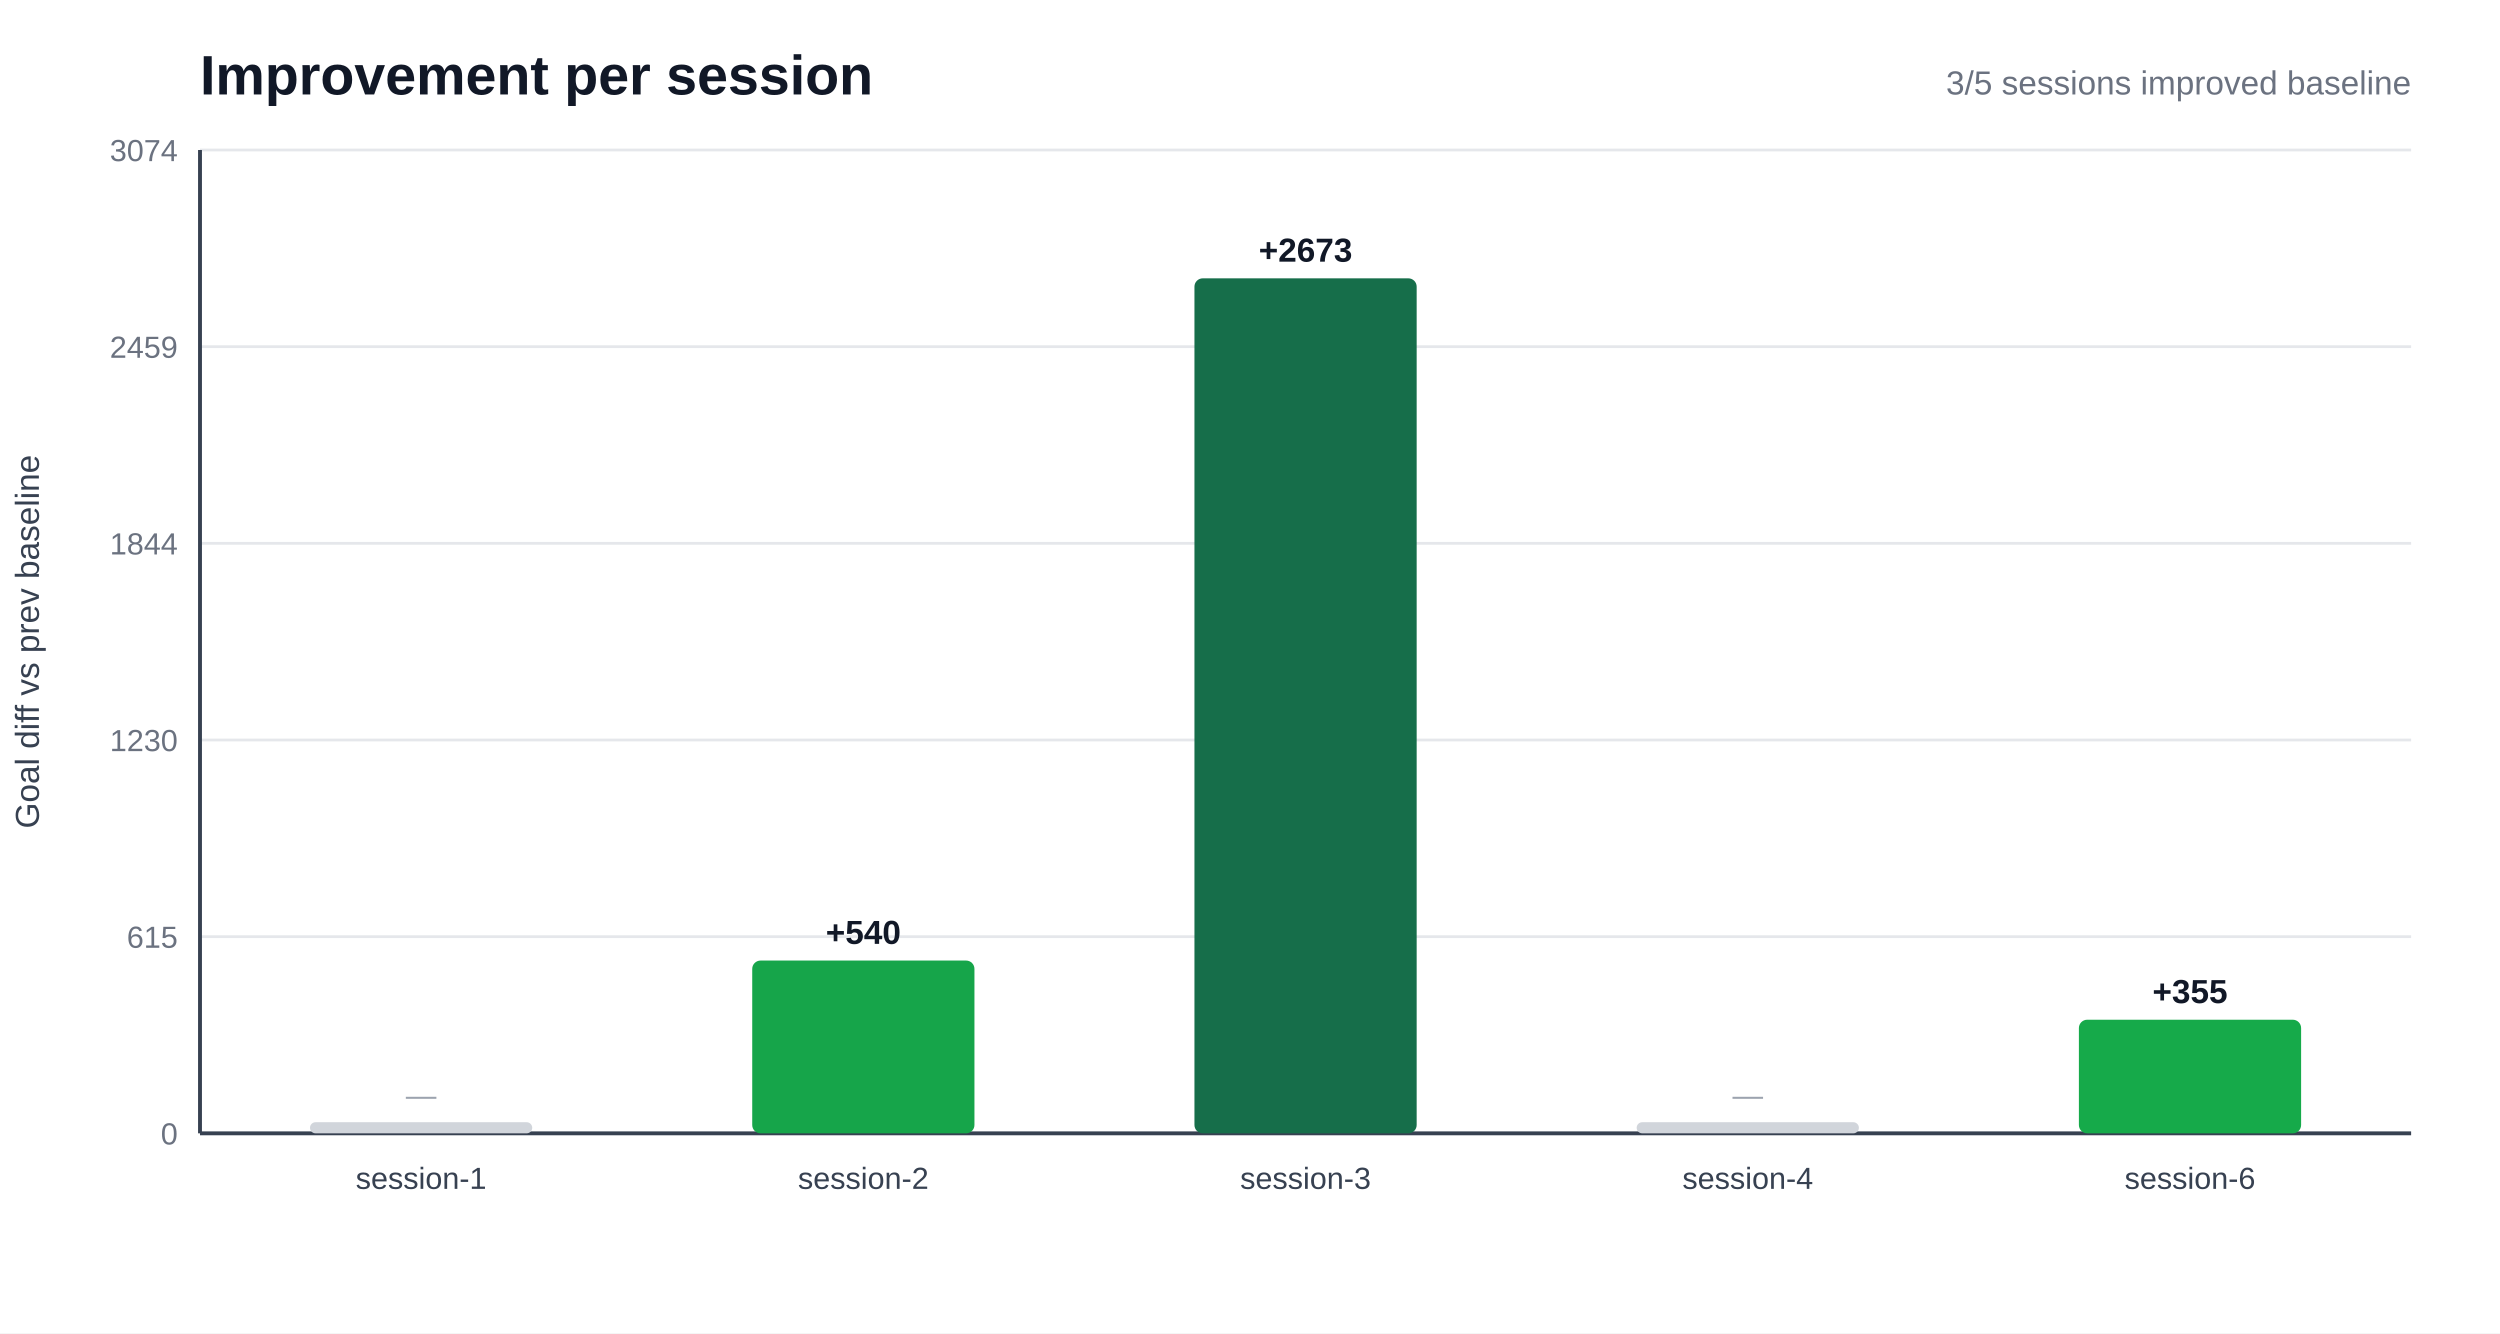
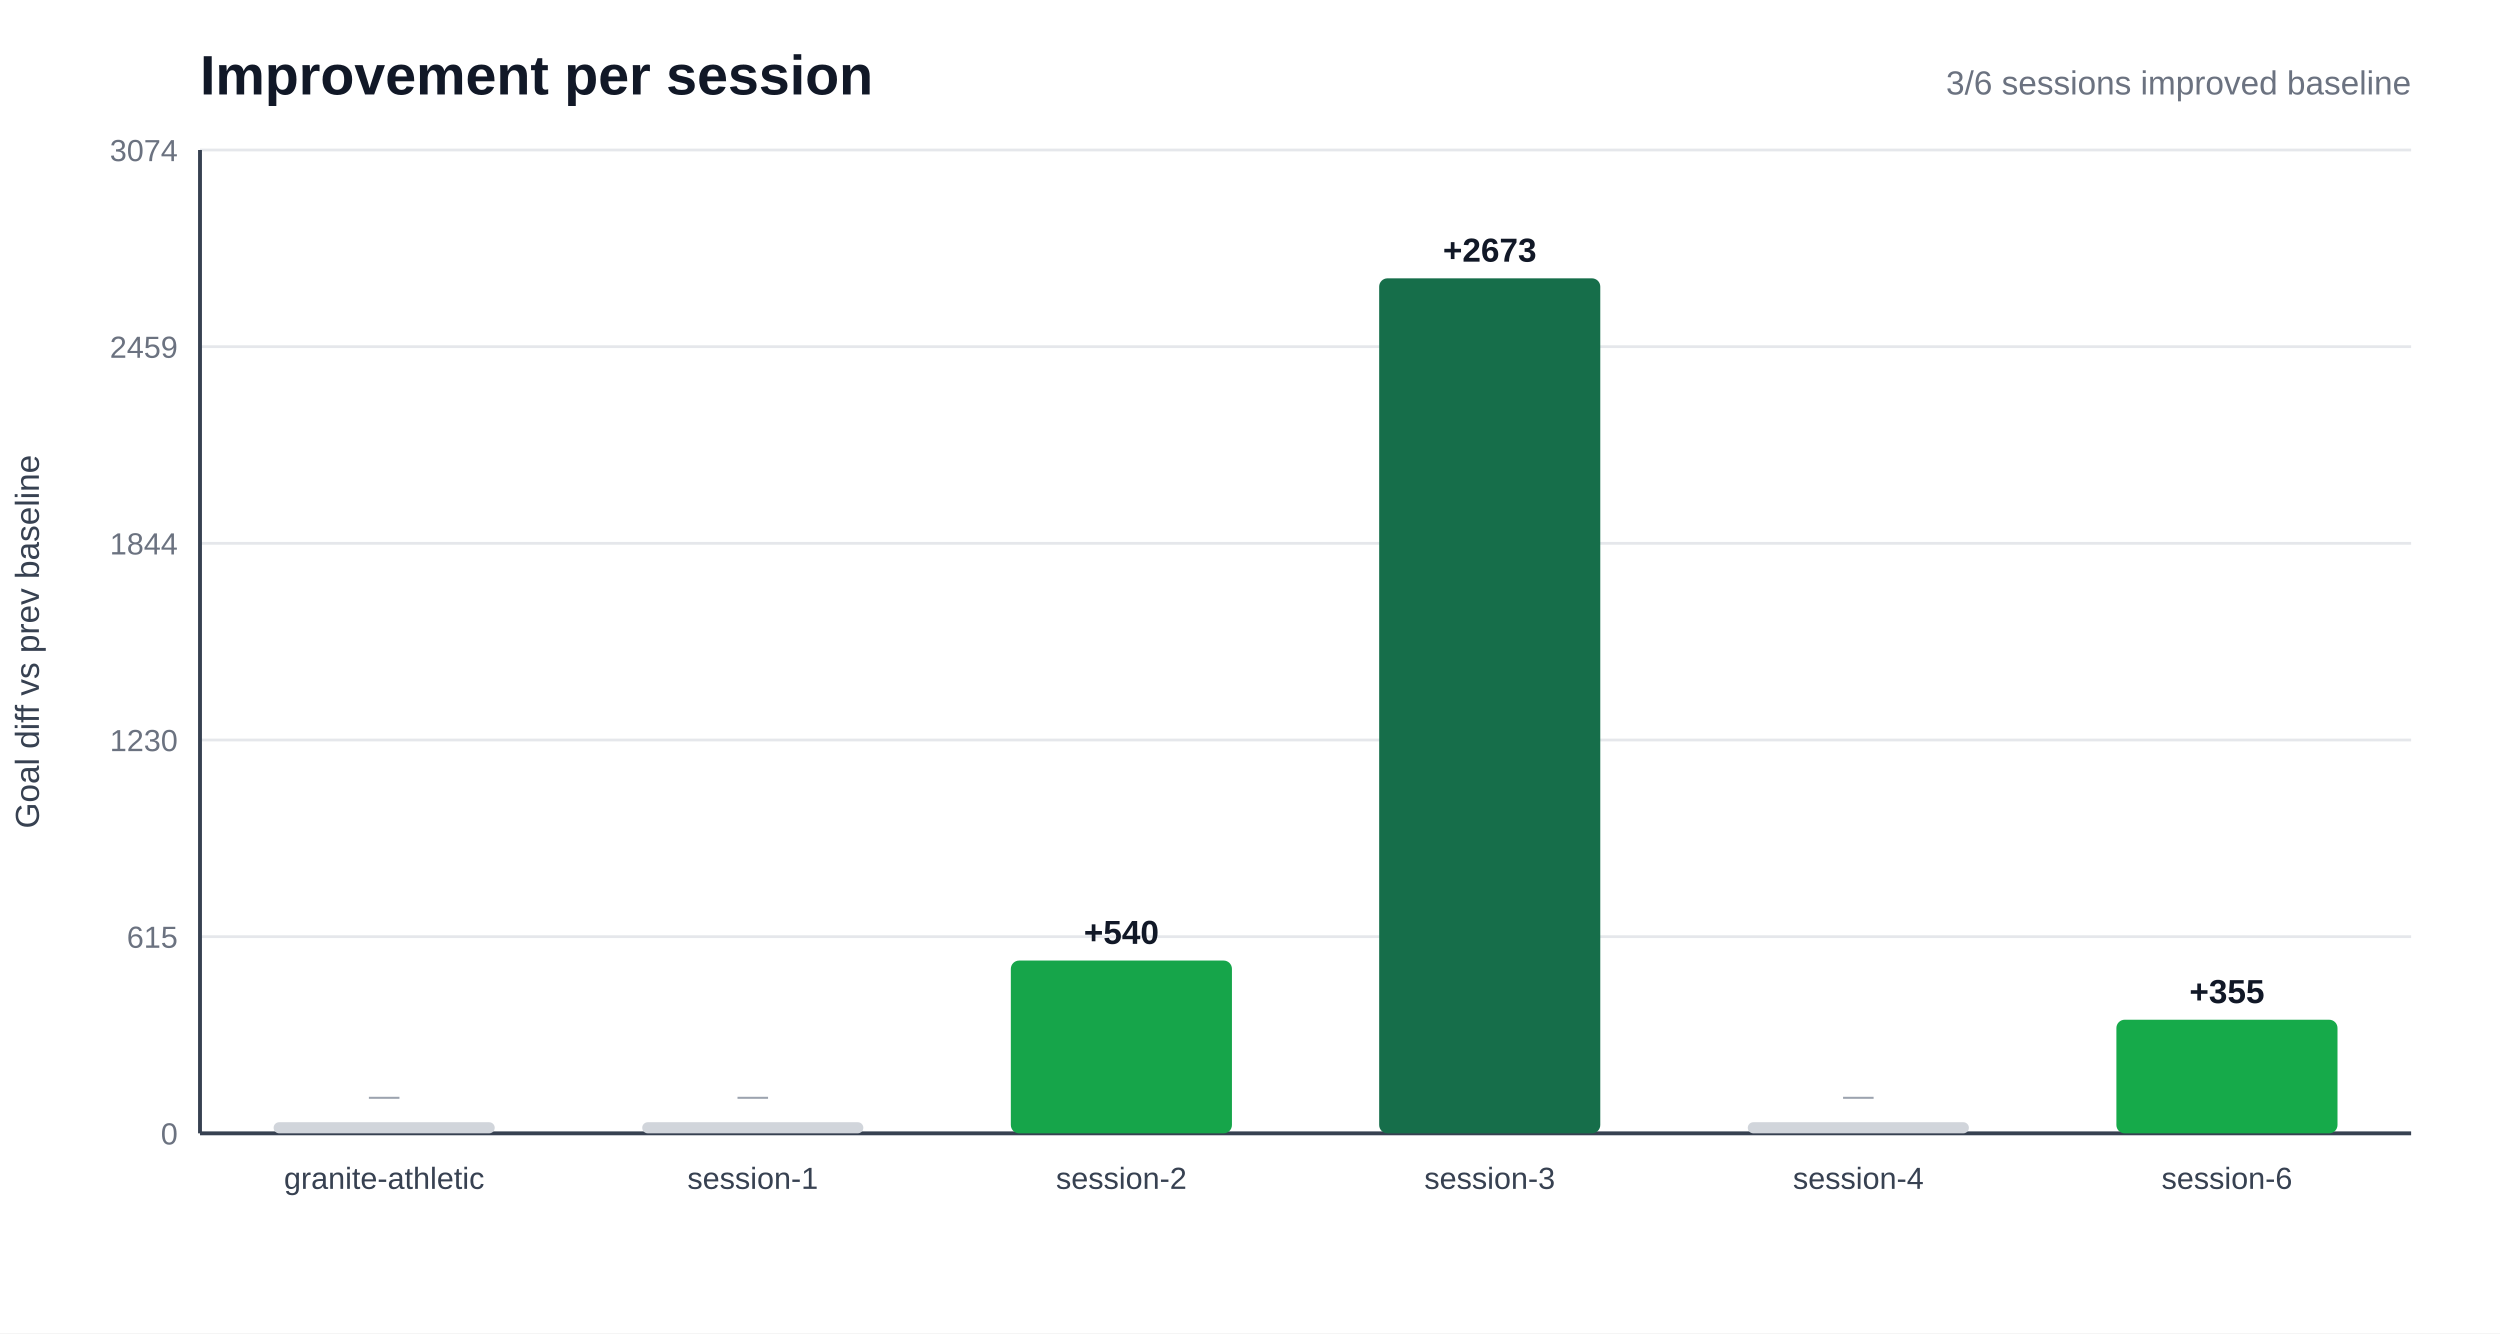
<svg xmlns="http://www.w3.org/2000/svg" width="900" height="480" viewBox="0 0 900 480">
  <rect width="100%" height="100%" fill="#ffffff" />
  <text x="72" y="34" font-family="Arial, sans-serif" font-size="20" font-weight="700" fill="#111827">Improvement per session</text>
-   <text x="868" y="34" text-anchor="end" font-family="Arial, sans-serif" font-size="12" fill="#6b7280">3/5 sessions improved baseline</text>
+   <text x="868" y="34" text-anchor="end" font-family="Arial, sans-serif" font-size="12" fill="#6b7280">3/6 sessions improved baseline</text>
  <line x1="72.0" y1="408.0" x2="868.0" y2="408.0" stroke="#e5e7eb" stroke-width="1" />
  <text x="64.0" y="412.0" text-anchor="end" font-family="Arial, sans-serif" font-size="11" fill="#6b7280">0</text>
  <line x1="72.0" y1="337.2" x2="868.0" y2="337.2" stroke="#e5e7eb" stroke-width="1" />
  <text x="64.0" y="341.2" text-anchor="end" font-family="Arial, sans-serif" font-size="11" fill="#6b7280">615</text>
  <line x1="72.0" y1="266.4" x2="868.0" y2="266.4" stroke="#e5e7eb" stroke-width="1" />
  <text x="64.0" y="270.4" text-anchor="end" font-family="Arial, sans-serif" font-size="11" fill="#6b7280">1230</text>
  <line x1="72.0" y1="195.6" x2="868.0" y2="195.6" stroke="#e5e7eb" stroke-width="1" />
  <text x="64.0" y="199.6" text-anchor="end" font-family="Arial, sans-serif" font-size="11" fill="#6b7280">1844</text>
  <line x1="72.0" y1="124.8" x2="868.0" y2="124.8" stroke="#e5e7eb" stroke-width="1" />
  <text x="64.0" y="128.8" text-anchor="end" font-family="Arial, sans-serif" font-size="11" fill="#6b7280">2459</text>
  <line x1="72.0" y1="54.0" x2="868.0" y2="54.0" stroke="#e5e7eb" stroke-width="1" />
  <text x="64.0" y="58.0" text-anchor="end" font-family="Arial, sans-serif" font-size="11" fill="#6b7280">3074</text>
  <line x1="72.0" y1="54.0" x2="72.0" y2="408.0" stroke="#374151" stroke-width="1.4" />
  <line x1="72.0" y1="408.0" x2="868.0" y2="408.0" stroke="#374151" stroke-width="1.4" />
-   <rect x="111.6" y="404.0" width="80.0" height="4" fill="#d1d5db" rx="2" />
-   <text x="151.6" y="398.0" text-anchor="middle" font-family="Arial, sans-serif" font-size="11" fill="#9ca3af">—</text>
-   <text x="151.6" y="428.0" text-anchor="middle" font-family="Arial, sans-serif" font-size="11" fill="#374151">session-1</text>
-   <rect x="270.8" y="345.8" width="80.0" height="62.2" fill="#16a54a" rx="3" />
-   <text x="310.8" y="339.8" text-anchor="middle" font-family="Arial, sans-serif" font-size="12" font-weight="600" fill="#111827">+540</text>
-   <text x="310.8" y="428.0" text-anchor="middle" font-family="Arial, sans-serif" font-size="11" fill="#374151">session-2</text>
-   <rect x="430.0" y="100.2" width="80.0" height="307.8" fill="#166e4a" rx="3" />
-   <text x="470.0" y="94.2" text-anchor="middle" font-family="Arial, sans-serif" font-size="12" font-weight="600" fill="#111827">+2673</text>
-   <text x="470.0" y="428.0" text-anchor="middle" font-family="Arial, sans-serif" font-size="11" fill="#374151">session-3</text>
-   <rect x="589.2" y="404.0" width="80.0" height="4" fill="#d1d5db" rx="2" />
-   <text x="629.2" y="398.0" text-anchor="middle" font-family="Arial, sans-serif" font-size="11" fill="#9ca3af">—</text>
-   <text x="629.2" y="428.0" text-anchor="middle" font-family="Arial, sans-serif" font-size="11" fill="#374151">session-4</text>
-   <rect x="748.4" y="367.1" width="80.0" height="40.9" fill="#16aa4a" rx="3" />
-   <text x="788.4" y="361.1" text-anchor="middle" font-family="Arial, sans-serif" font-size="12" font-weight="600" fill="#111827">+355</text>
-   <text x="788.4" y="428.0" text-anchor="middle" font-family="Arial, sans-serif" font-size="11" fill="#374151">session-6</text>
+   <rect x="98.5" y="404.0" width="79.6" height="4" fill="#d1d5db" rx="2" />
+   <text x="138.3" y="398.0" text-anchor="middle" font-family="Arial, sans-serif" font-size="11" fill="#9ca3af">—</text>
+   <text x="138.3" y="428.0" text-anchor="middle" font-family="Arial, sans-serif" font-size="11" fill="#374151">granite-athletic</text>
+   <rect x="231.2" y="404.0" width="79.6" height="4" fill="#d1d5db" rx="2" />
+   <text x="271.0" y="398.0" text-anchor="middle" font-family="Arial, sans-serif" font-size="11" fill="#9ca3af">—</text>
+   <text x="271.0" y="428.0" text-anchor="middle" font-family="Arial, sans-serif" font-size="11" fill="#374151">session-1</text>
+   <rect x="363.9" y="345.8" width="79.6" height="62.2" fill="#16a54a" rx="3" />
+   <text x="403.7" y="339.8" text-anchor="middle" font-family="Arial, sans-serif" font-size="12" font-weight="600" fill="#111827">+540</text>
+   <text x="403.7" y="428.0" text-anchor="middle" font-family="Arial, sans-serif" font-size="11" fill="#374151">session-2</text>
+   <rect x="496.5" y="100.2" width="79.6" height="307.8" fill="#166e4a" rx="3" />
+   <text x="536.3" y="94.2" text-anchor="middle" font-family="Arial, sans-serif" font-size="12" font-weight="600" fill="#111827">+2673</text>
+   <text x="536.3" y="428.0" text-anchor="middle" font-family="Arial, sans-serif" font-size="11" fill="#374151">session-3</text>
+   <rect x="629.2" y="404.0" width="79.6" height="4" fill="#d1d5db" rx="2" />
+   <text x="669.0" y="398.0" text-anchor="middle" font-family="Arial, sans-serif" font-size="11" fill="#9ca3af">—</text>
+   <text x="669.0" y="428.0" text-anchor="middle" font-family="Arial, sans-serif" font-size="11" fill="#374151">session-4</text>
+   <rect x="761.9" y="367.1" width="79.6" height="40.9" fill="#16aa4a" rx="3" />
+   <text x="801.7" y="361.1" text-anchor="middle" font-family="Arial, sans-serif" font-size="12" font-weight="600" fill="#111827">+355</text>
+   <text x="801.7" y="428.0" text-anchor="middle" font-family="Arial, sans-serif" font-size="11" fill="#374151">session-6</text>
  <text x="14" y="231.0" transform="rotate(-90 14 231.0)" text-anchor="middle" font-family="Arial, sans-serif" font-size="12" fill="#374151">Goal diff vs prev baseline</text>
</svg>
